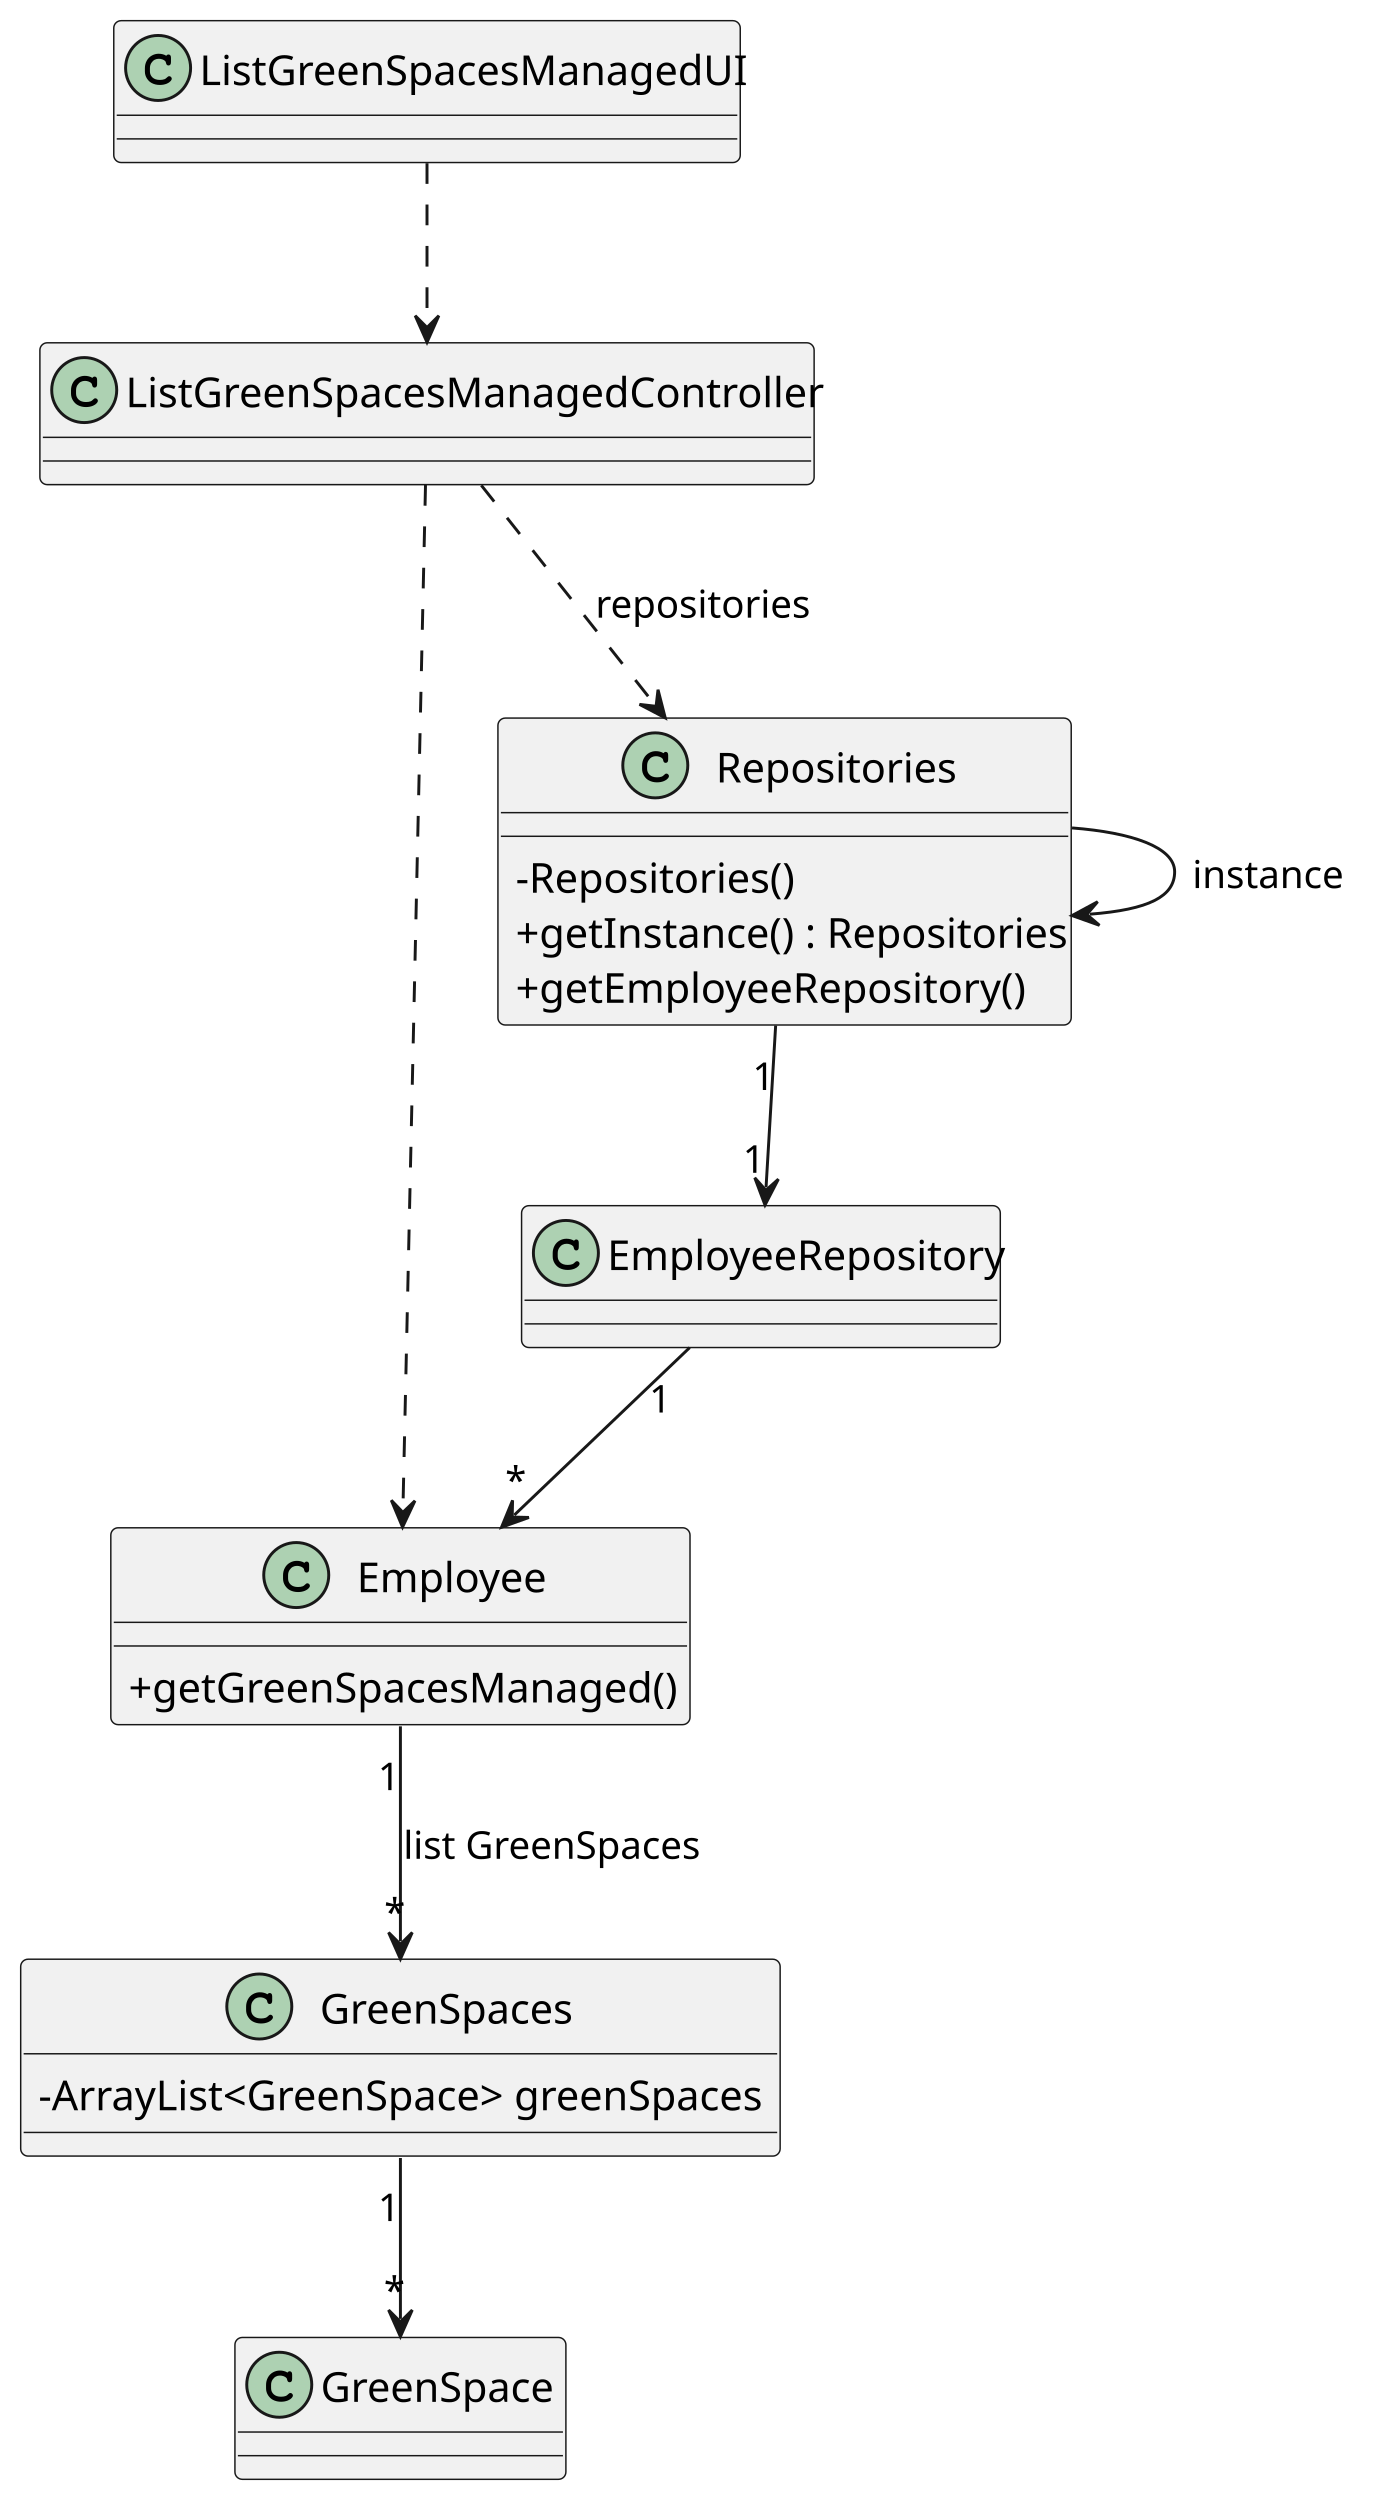
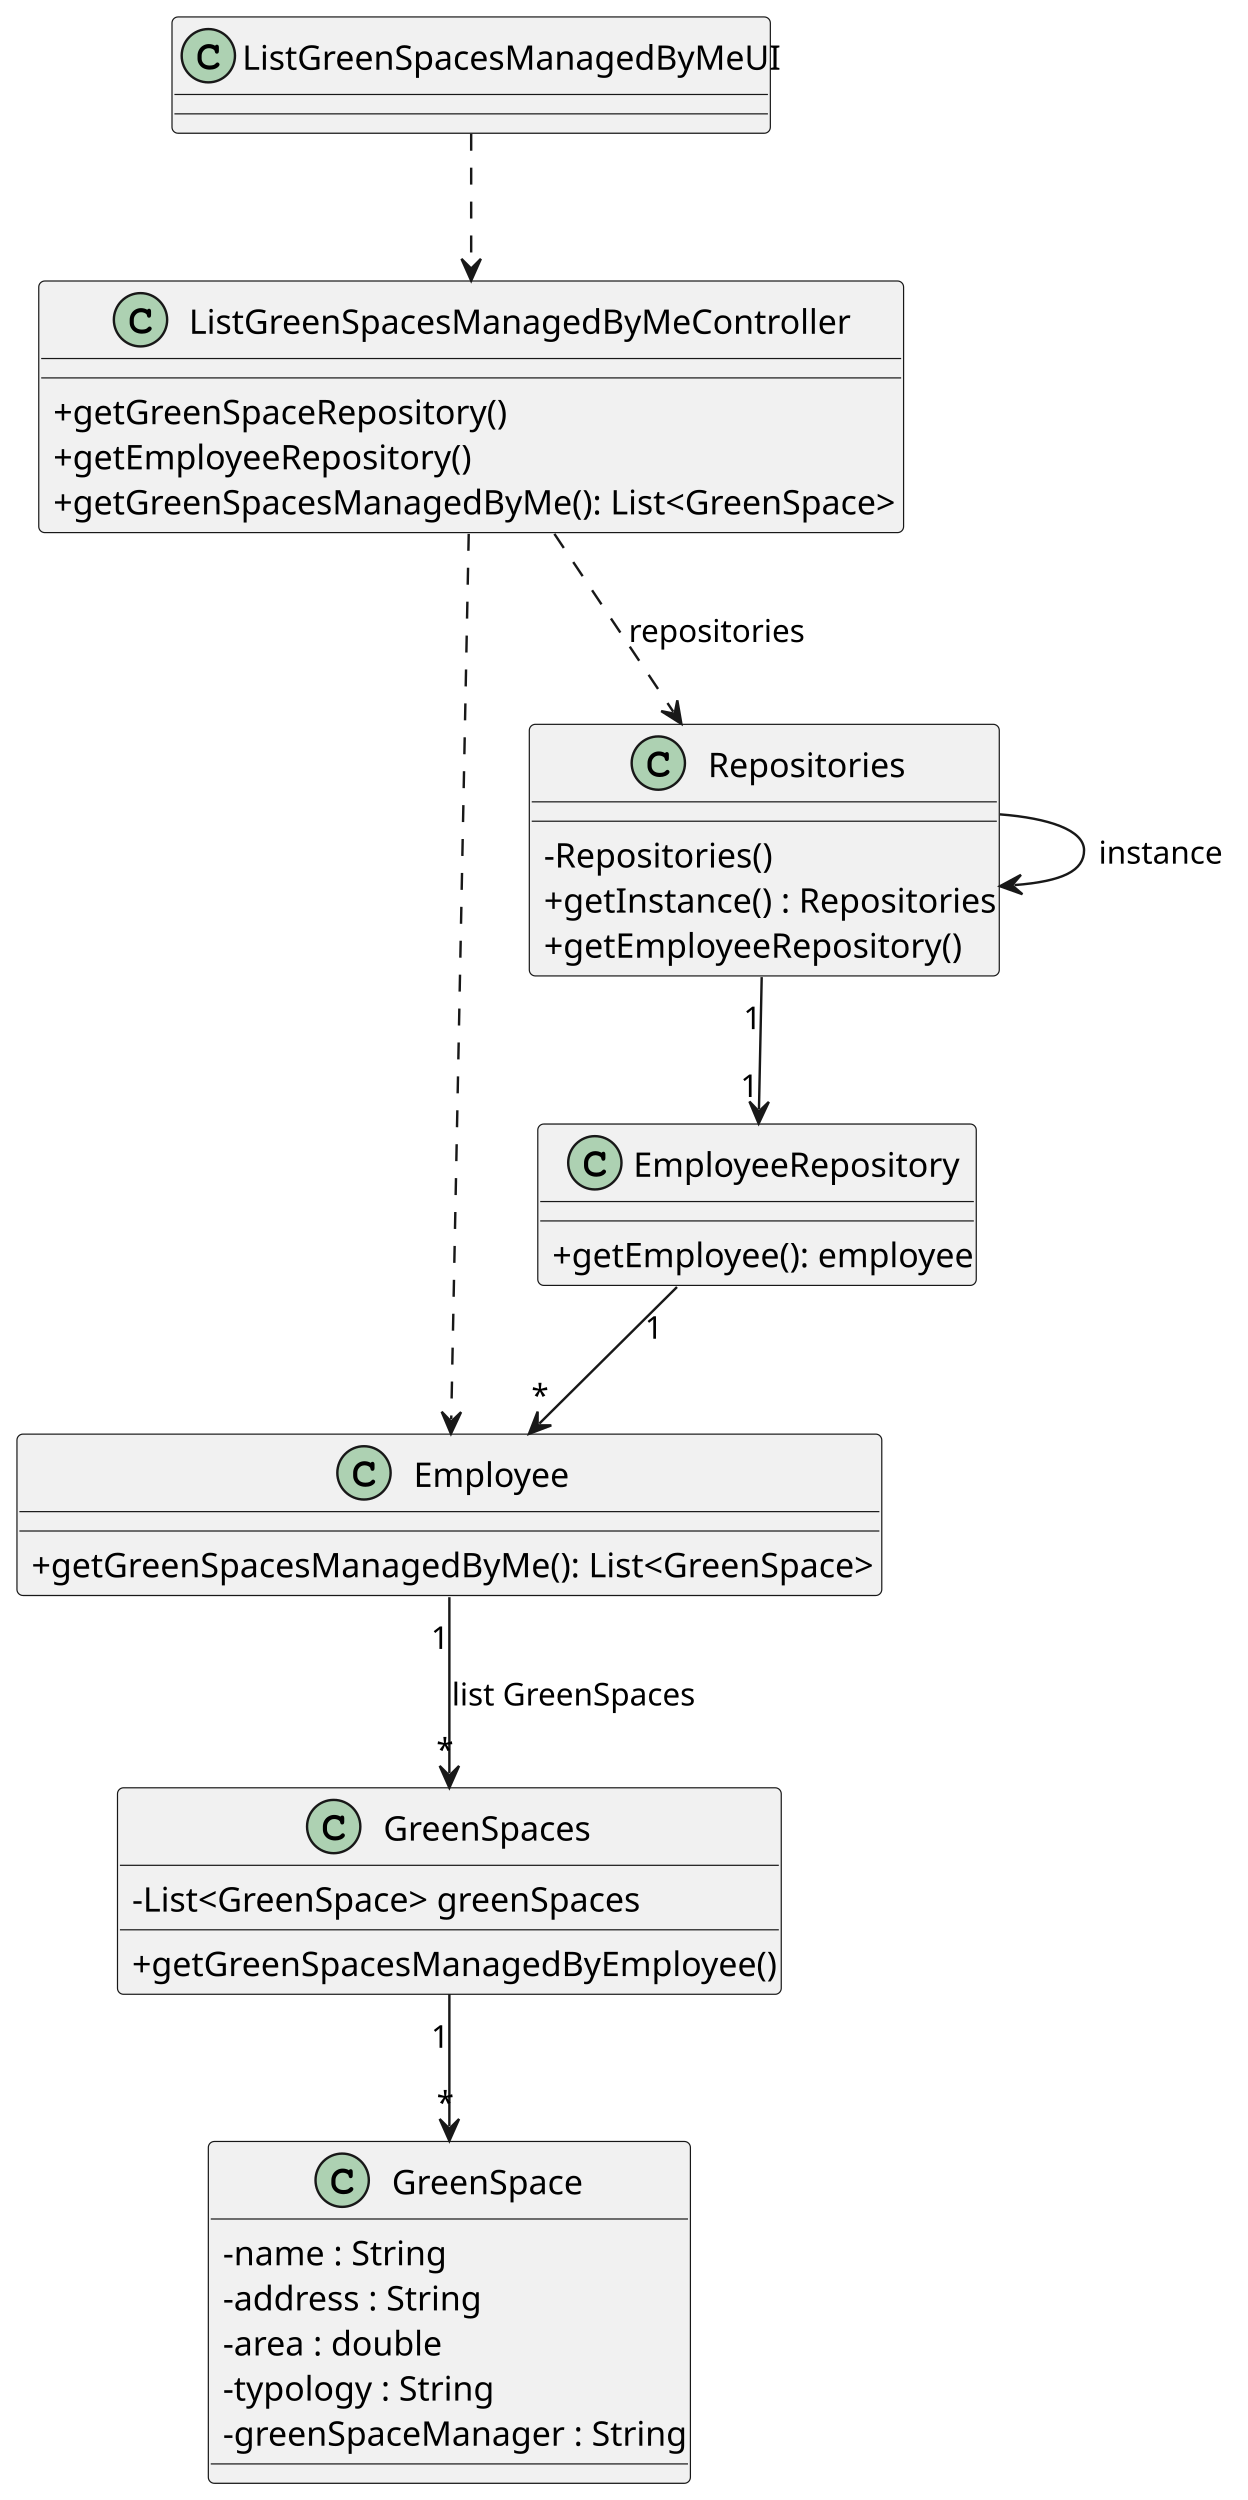
- <svg xmlns="http://www.w3.org/2000/svg" contentStyleType="text/css" height="846px" preserveAspectRatio="none" style="width:465px;height:846px;background:#FFFFFF;" version="1.1" viewBox="0 0 465 846" width="465px" zoomAndPan="magnify">
+ <svg xmlns="http://www.w3.org/2000/svg" contentStyleType="text/css" height="1032px" preserveAspectRatio="none" style="width:515px;height:1032px;background:#FFFFFF;" version="1.1" viewBox="0 0 515 1032" width="515px" zoomAndPan="magnify">
  <defs />
  <g>
-     <g id="elem_ListGreenSpacesManagedUI">
-       <rect codeLine="11" fill="#F1F1F1" height="48" id="ListGreenSpacesManagedUI" rx="2.5" ry="2.5" style="stroke:#181818;stroke-width:0.5;" width="212" x="38.5" y="7" />
-       <ellipse cx="53.5" cy="23" fill="#ADD1B2" rx="11" ry="11" style="stroke:#181818;stroke-width:1.0;" />
-       <path d="M56.266,18.875 Q56.422,18.656 56.609,18.547 Q56.797,18.438 57.016,18.438 Q57.391,18.438 57.625,18.703 Q57.859,18.953 57.859,19.562 L57.859,21.016 Q57.859,21.625 57.625,21.891 Q57.391,22.156 57.016,22.156 Q56.672,22.156 56.469,21.953 Q56.266,21.766 56.156,21.25 Q56.109,20.891 55.922,20.703 Q55.594,20.328 54.984,20.109 Q54.375,19.891 53.75,19.891 Q52.984,19.891 52.344,20.219 Q51.719,20.547 51.219,21.297 Q50.734,22.047 50.734,23.078 L50.734,24.172 Q50.734,25.406 51.625,26.234 Q52.516,27.047 54.109,27.047 Q55.047,27.047 55.703,26.797 Q56.094,26.641 56.516,26.203 Q56.781,25.938 56.922,25.859 Q57.078,25.781 57.281,25.781 Q57.609,25.781 57.859,26.047 Q58.125,26.297 58.125,26.641 Q58.125,26.984 57.781,27.391 Q57.281,27.969 56.484,28.297 Q55.406,28.75 54.109,28.75 Q52.594,28.75 51.391,28.125 Q50.406,27.625 49.719,26.562 Q49.031,25.484 49.031,24.203 L49.031,23.047 Q49.031,21.719 49.641,20.578 Q50.266,19.422 51.359,18.812 Q52.453,18.188 53.688,18.188 Q54.422,18.188 55.062,18.359 Q55.719,18.516 56.266,18.875 Z " fill="#000000" />
-       <text fill="#000000" font-family="sans-serif" font-size="14" lengthAdjust="spacing" textLength="180" x="67.5" y="28.797">ListGreenSpacesManagedUI</text>
-       <line style="stroke:#181818;stroke-width:0.5;" x1="39.5" x2="249.5" y1="39" y2="39" />
-       <line style="stroke:#181818;stroke-width:0.5;" x1="39.5" x2="249.5" y1="47" y2="47" />
+     <g id="elem_ListGreenSpacesManagedByMeUI">
+       <rect codeLine="11" fill="#F1F1F1" height="48" id="ListGreenSpacesManagedByMeUI" rx="2.5" ry="2.5" style="stroke:#181818;stroke-width:0.5;" width="247" x="71" y="7" />
+       <ellipse cx="86" cy="23" fill="#ADD1B2" rx="11" ry="11" style="stroke:#181818;stroke-width:1.0;" />
+       <path d="M88.766,18.875 Q88.922,18.656 89.109,18.547 Q89.297,18.438 89.516,18.438 Q89.891,18.438 90.125,18.703 Q90.359,18.953 90.359,19.562 L90.359,21.016 Q90.359,21.625 90.125,21.891 Q89.891,22.156 89.516,22.156 Q89.172,22.156 88.969,21.953 Q88.766,21.766 88.656,21.25 Q88.609,20.891 88.422,20.703 Q88.094,20.328 87.484,20.109 Q86.875,19.891 86.25,19.891 Q85.484,19.891 84.844,20.219 Q84.219,20.547 83.719,21.297 Q83.234,22.047 83.234,23.078 L83.234,24.172 Q83.234,25.406 84.125,26.234 Q85.016,27.047 86.609,27.047 Q87.547,27.047 88.203,26.797 Q88.594,26.641 89.016,26.203 Q89.281,25.938 89.422,25.859 Q89.578,25.781 89.781,25.781 Q90.109,25.781 90.359,26.047 Q90.625,26.297 90.625,26.641 Q90.625,26.984 90.281,27.391 Q89.781,27.969 88.984,28.297 Q87.906,28.75 86.609,28.75 Q85.094,28.75 83.891,28.125 Q82.906,27.625 82.219,26.562 Q81.531,25.484 81.531,24.203 L81.531,23.047 Q81.531,21.719 82.141,20.578 Q82.766,19.422 83.859,18.812 Q84.953,18.188 86.188,18.188 Q86.922,18.188 87.562,18.359 Q88.219,18.516 88.766,18.875 Z " fill="#000000" />
+       <text fill="#000000" font-family="sans-serif" font-size="14" lengthAdjust="spacing" textLength="215" x="100" y="28.797">ListGreenSpacesManagedByMeUI</text>
+       <line style="stroke:#181818;stroke-width:0.5;" x1="72" x2="317" y1="39" y2="39" />
+       <line style="stroke:#181818;stroke-width:0.5;" x1="72" x2="317" y1="47" y2="47" />
    </g>
-     <g id="elem_ListGreenSpacesManagedController">
-       <rect codeLine="14" fill="#F1F1F1" height="48" id="ListGreenSpacesManagedController" rx="2.5" ry="2.5" style="stroke:#181818;stroke-width:0.5;" width="262" x="13.5" y="116" />
-       <ellipse cx="28.5" cy="132" fill="#ADD1B2" rx="11" ry="11" style="stroke:#181818;stroke-width:1.0;" />
-       <path d="M31.266,127.875 Q31.422,127.656 31.609,127.547 Q31.797,127.438 32.016,127.438 Q32.391,127.438 32.625,127.703 Q32.859,127.953 32.859,128.562 L32.859,130.016 Q32.859,130.625 32.625,130.891 Q32.391,131.156 32.016,131.156 Q31.672,131.156 31.469,130.953 Q31.266,130.766 31.156,130.25 Q31.109,129.891 30.922,129.703 Q30.594,129.328 29.984,129.109 Q29.375,128.891 28.75,128.891 Q27.984,128.891 27.344,129.219 Q26.719,129.547 26.219,130.297 Q25.734,131.047 25.734,132.078 L25.734,133.172 Q25.734,134.406 26.625,135.234 Q27.516,136.047 29.109,136.047 Q30.047,136.047 30.703,135.797 Q31.094,135.641 31.516,135.203 Q31.781,134.938 31.922,134.859 Q32.078,134.781 32.281,134.781 Q32.609,134.781 32.859,135.047 Q33.125,135.297 33.125,135.641 Q33.125,135.984 32.781,136.391 Q32.281,136.969 31.484,137.297 Q30.406,137.75 29.109,137.75 Q27.594,137.75 26.391,137.125 Q25.406,136.625 24.719,135.562 Q24.031,134.484 24.031,133.203 L24.031,132.047 Q24.031,130.719 24.641,129.578 Q25.266,128.422 26.359,127.812 Q27.453,127.188 28.688,127.188 Q29.422,127.188 30.062,127.359 Q30.719,127.516 31.266,127.875 Z " fill="#000000" />
-       <text fill="#000000" font-family="sans-serif" font-size="14" lengthAdjust="spacing" textLength="230" x="42.5" y="137.797">ListGreenSpacesManagedController</text>
-       <line style="stroke:#181818;stroke-width:0.5;" x1="14.5" x2="274.5" y1="148" y2="148" />
-       <line style="stroke:#181818;stroke-width:0.5;" x1="14.5" x2="274.5" y1="156" y2="156" />
+     <g id="elem_ListGreenSpacesManagedByMeController">
+       <rect codeLine="14" fill="#F1F1F1" height="103.863" id="ListGreenSpacesManagedByMeController" rx="2.5" ry="2.5" style="stroke:#181818;stroke-width:0.5;" width="357" x="16" y="116" />
+       <ellipse cx="58" cy="132" fill="#ADD1B2" rx="11" ry="11" style="stroke:#181818;stroke-width:1.0;" />
+       <path d="M60.766,127.875 Q60.922,127.656 61.109,127.547 Q61.297,127.438 61.516,127.438 Q61.891,127.438 62.125,127.703 Q62.359,127.953 62.359,128.562 L62.359,130.016 Q62.359,130.625 62.125,130.891 Q61.891,131.156 61.516,131.156 Q61.172,131.156 60.969,130.953 Q60.766,130.766 60.656,130.25 Q60.609,129.891 60.422,129.703 Q60.094,129.328 59.484,129.109 Q58.875,128.891 58.25,128.891 Q57.484,128.891 56.844,129.219 Q56.219,129.547 55.719,130.297 Q55.234,131.047 55.234,132.078 L55.234,133.172 Q55.234,134.406 56.125,135.234 Q57.016,136.047 58.609,136.047 Q59.547,136.047 60.203,135.797 Q60.594,135.641 61.016,135.203 Q61.281,134.938 61.422,134.859 Q61.578,134.781 61.781,134.781 Q62.109,134.781 62.359,135.047 Q62.625,135.297 62.625,135.641 Q62.625,135.984 62.281,136.391 Q61.781,136.969 60.984,137.297 Q59.906,137.75 58.609,137.75 Q57.094,137.75 55.891,137.125 Q54.906,136.625 54.219,135.562 Q53.531,134.484 53.531,133.203 L53.531,132.047 Q53.531,130.719 54.141,129.578 Q54.766,128.422 55.859,127.812 Q56.953,127.188 58.188,127.188 Q58.922,127.188 59.562,127.359 Q60.219,127.516 60.766,127.875 Z " fill="#000000" />
+       <text fill="#000000" font-family="sans-serif" font-size="14" lengthAdjust="spacing" textLength="265" x="78" y="137.797">ListGreenSpacesManagedByMeController</text>
+       <line style="stroke:#181818;stroke-width:0.5;" x1="17" x2="372" y1="148" y2="148" />
+       <line style="stroke:#181818;stroke-width:0.5;" x1="17" x2="372" y1="156" y2="156" />
+       <text fill="#000000" font-family="sans-serif" font-size="14" lengthAdjust="spacing" textLength="186" x="22" y="175.107">+getGreenSpaceRepository()</text>
+       <text fill="#000000" font-family="sans-serif" font-size="14" lengthAdjust="spacing" textLength="168" x="22" y="193.728">+getEmployeeRepository()</text>
+       <text fill="#000000" font-family="sans-serif" font-size="14" lengthAdjust="spacing" textLength="345" x="22" y="212.35">+getGreenSpacesManagedByMe(): List&lt;GreenSpace&gt;</text>
    </g>
    <g id="elem_Employee">
-       <rect codeLine="17" fill="#F1F1F1" height="66.621" id="Employee" rx="2.5" ry="2.5" style="stroke:#181818;stroke-width:0.5;" width="196" x="37.5" y="517" />
-       <ellipse cx="100.25" cy="533" fill="#ADD1B2" rx="11" ry="11" style="stroke:#181818;stroke-width:1.0;" />
-       <path d="M103.016,528.875 Q103.172,528.656 103.359,528.547 Q103.547,528.438 103.766,528.438 Q104.141,528.438 104.375,528.703 Q104.609,528.953 104.609,529.562 L104.609,531.016 Q104.609,531.625 104.375,531.891 Q104.141,532.156 103.766,532.156 Q103.422,532.156 103.219,531.953 Q103.016,531.766 102.906,531.25 Q102.859,530.891 102.672,530.703 Q102.344,530.328 101.734,530.109 Q101.125,529.891 100.5,529.891 Q99.734,529.891 99.094,530.219 Q98.469,530.547 97.969,531.297 Q97.484,532.047 97.484,533.078 L97.484,534.172 Q97.484,535.406 98.375,536.234 Q99.266,537.047 100.859,537.047 Q101.797,537.047 102.453,536.797 Q102.844,536.641 103.266,536.203 Q103.531,535.938 103.672,535.859 Q103.828,535.781 104.031,535.781 Q104.359,535.781 104.609,536.047 Q104.875,536.297 104.875,536.641 Q104.875,536.984 104.531,537.391 Q104.031,537.969 103.234,538.297 Q102.156,538.75 100.859,538.75 Q99.344,538.75 98.141,538.125 Q97.156,537.625 96.469,536.562 Q95.781,535.484 95.781,534.203 L95.781,533.047 Q95.781,531.719 96.391,530.578 Q97.016,529.422 98.109,528.812 Q99.203,528.188 100.438,528.188 Q101.172,528.188 101.812,528.359 Q102.469,528.516 103.016,528.875 Z " fill="#000000" />
-       <text fill="#000000" font-family="sans-serif" font-size="14" lengthAdjust="spacing" textLength="62" x="120.75" y="538.797">Employee</text>
-       <line style="stroke:#181818;stroke-width:0.5;" x1="38.5" x2="232.5" y1="549" y2="549" />
-       <line style="stroke:#181818;stroke-width:0.5;" x1="38.5" x2="232.5" y1="557" y2="557" />
-       <text fill="#000000" font-family="sans-serif" font-size="14" lengthAdjust="spacing" textLength="184" x="43.5" y="576.107">+getGreenSpacesManaged()</text>
+       <rect codeLine="21" fill="#F1F1F1" height="66.621" id="Employee" rx="2.5" ry="2.5" style="stroke:#181818;stroke-width:0.5;" width="357" x="7" y="592" />
+       <ellipse cx="150.25" cy="608" fill="#ADD1B2" rx="11" ry="11" style="stroke:#181818;stroke-width:1.0;" />
+       <path d="M153.016,603.875 Q153.172,603.656 153.359,603.547 Q153.547,603.438 153.766,603.438 Q154.141,603.438 154.375,603.703 Q154.609,603.953 154.609,604.562 L154.609,606.016 Q154.609,606.625 154.375,606.891 Q154.141,607.156 153.766,607.156 Q153.422,607.156 153.219,606.953 Q153.016,606.766 152.906,606.25 Q152.859,605.891 152.672,605.703 Q152.344,605.328 151.734,605.109 Q151.125,604.891 150.5,604.891 Q149.734,604.891 149.094,605.219 Q148.469,605.547 147.969,606.297 Q147.484,607.047 147.484,608.078 L147.484,609.172 Q147.484,610.406 148.375,611.234 Q149.266,612.047 150.859,612.047 Q151.797,612.047 152.453,611.797 Q152.844,611.641 153.266,611.203 Q153.531,610.938 153.672,610.859 Q153.828,610.781 154.031,610.781 Q154.359,610.781 154.609,611.047 Q154.875,611.297 154.875,611.641 Q154.875,611.984 154.531,612.391 Q154.031,612.969 153.234,613.297 Q152.156,613.75 150.859,613.75 Q149.344,613.75 148.141,613.125 Q147.156,612.625 146.469,611.562 Q145.781,610.484 145.781,609.203 L145.781,608.047 Q145.781,606.719 146.391,605.578 Q147.016,604.422 148.109,603.812 Q149.203,603.188 150.438,603.188 Q151.172,603.188 151.812,603.359 Q152.469,603.516 153.016,603.875 Z " fill="#000000" />
+       <text fill="#000000" font-family="sans-serif" font-size="14" lengthAdjust="spacing" textLength="62" x="170.75" y="613.797">Employee</text>
+       <line style="stroke:#181818;stroke-width:0.5;" x1="8" x2="363" y1="624" y2="624" />
+       <line style="stroke:#181818;stroke-width:0.5;" x1="8" x2="363" y1="632" y2="632" />
+       <text fill="#000000" font-family="sans-serif" font-size="14" lengthAdjust="spacing" textLength="345" x="13" y="651.107">+getGreenSpacesManagedByMe(): List&lt;GreenSpace&gt;</text>
    </g>
    <g id="elem_GreenSpaces">
-       <rect codeLine="21" fill="#F1F1F1" height="66.621" id="GreenSpaces" rx="2.5" ry="2.5" style="stroke:#181818;stroke-width:0.5;" width="257" x="7" y="663" />
-       <ellipse cx="87.75" cy="679" fill="#ADD1B2" rx="11" ry="11" style="stroke:#181818;stroke-width:1.0;" />
-       <path d="M90.516,674.875 Q90.672,674.656 90.859,674.547 Q91.047,674.438 91.266,674.438 Q91.641,674.438 91.875,674.703 Q92.109,674.953 92.109,675.562 L92.109,677.016 Q92.109,677.625 91.875,677.891 Q91.641,678.156 91.266,678.156 Q90.922,678.156 90.719,677.953 Q90.516,677.766 90.406,677.25 Q90.359,676.891 90.172,676.703 Q89.844,676.328 89.234,676.109 Q88.625,675.891 88,675.891 Q87.234,675.891 86.594,676.219 Q85.969,676.547 85.469,677.297 Q84.984,678.047 84.984,679.078 L84.984,680.172 Q84.984,681.406 85.875,682.234 Q86.766,683.047 88.359,683.047 Q89.297,683.047 89.953,682.797 Q90.344,682.641 90.766,682.203 Q91.031,681.938 91.172,681.859 Q91.328,681.781 91.531,681.781 Q91.859,681.781 92.109,682.047 Q92.375,682.297 92.375,682.641 Q92.375,682.984 92.031,683.391 Q91.531,683.969 90.734,684.297 Q89.656,684.75 88.359,684.75 Q86.844,684.75 85.641,684.125 Q84.656,683.625 83.969,682.562 Q83.281,681.484 83.281,680.203 L83.281,679.047 Q83.281,677.719 83.891,676.578 Q84.516,675.422 85.609,674.812 Q86.703,674.188 87.938,674.188 Q88.672,674.188 89.312,674.359 Q89.969,674.516 90.516,674.875 Z " fill="#000000" />
-       <text fill="#000000" font-family="sans-serif" font-size="14" lengthAdjust="spacing" textLength="87" x="108.25" y="684.797">GreenSpaces</text>
-       <line style="stroke:#181818;stroke-width:0.5;" x1="8" x2="263" y1="695" y2="695" />
-       <text fill="#000000" font-family="sans-serif" font-size="14" lengthAdjust="spacing" textLength="245" x="13" y="714.107">-ArrayList&lt;GreenSpace&gt; greenSpaces</text>
-       <line style="stroke:#181818;stroke-width:0.5;" x1="8" x2="263" y1="721.621" y2="721.621" />
+       <rect codeLine="25" fill="#F1F1F1" height="85.242" id="GreenSpaces" rx="2.5" ry="2.5" style="stroke:#181818;stroke-width:0.5;" width="274" x="48.5" y="738" />
+       <ellipse cx="137.75" cy="754" fill="#ADD1B2" rx="11" ry="11" style="stroke:#181818;stroke-width:1.0;" />
+       <path d="M140.516,749.875 Q140.672,749.656 140.859,749.547 Q141.047,749.438 141.266,749.438 Q141.641,749.438 141.875,749.703 Q142.109,749.953 142.109,750.562 L142.109,752.016 Q142.109,752.625 141.875,752.891 Q141.641,753.156 141.266,753.156 Q140.922,753.156 140.719,752.953 Q140.516,752.766 140.406,752.25 Q140.359,751.891 140.172,751.703 Q139.844,751.328 139.234,751.109 Q138.625,750.891 138,750.891 Q137.234,750.891 136.594,751.219 Q135.969,751.547 135.469,752.297 Q134.984,753.047 134.984,754.078 L134.984,755.172 Q134.984,756.406 135.875,757.234 Q136.766,758.047 138.359,758.047 Q139.297,758.047 139.953,757.797 Q140.344,757.641 140.766,757.203 Q141.031,756.938 141.172,756.859 Q141.328,756.781 141.531,756.781 Q141.859,756.781 142.109,757.047 Q142.375,757.297 142.375,757.641 Q142.375,757.984 142.031,758.391 Q141.531,758.969 140.734,759.297 Q139.656,759.75 138.359,759.75 Q136.844,759.75 135.641,759.125 Q134.656,758.625 133.969,757.562 Q133.281,756.484 133.281,755.203 L133.281,754.047 Q133.281,752.719 133.891,751.578 Q134.516,750.422 135.609,749.812 Q136.703,749.188 137.938,749.188 Q138.672,749.188 139.312,749.359 Q139.969,749.516 140.516,749.875 Z " fill="#000000" />
+       <text fill="#000000" font-family="sans-serif" font-size="14" lengthAdjust="spacing" textLength="87" x="158.25" y="759.797">GreenSpaces</text>
+       <line style="stroke:#181818;stroke-width:0.5;" x1="49.5" x2="321.5" y1="770" y2="770" />
+       <text fill="#000000" font-family="sans-serif" font-size="14" lengthAdjust="spacing" textLength="211" x="54.5" y="789.107">-List&lt;GreenSpace&gt; greenSpaces</text>
+       <line style="stroke:#181818;stroke-width:0.5;" x1="49.5" x2="321.5" y1="796.621" y2="796.621" />
+       <text fill="#000000" font-family="sans-serif" font-size="14" lengthAdjust="spacing" textLength="262" x="54.5" y="815.729">+getGreenSpacesManagedByEmployee()</text>
    </g>
    <g id="elem_GreenSpace">
-       <rect codeLine="25" fill="#F1F1F1" height="48" id="GreenSpace" rx="2.5" ry="2.5" style="stroke:#181818;stroke-width:0.5;" width="112" x="79.5" y="791" />
-       <ellipse cx="94.5" cy="807" fill="#ADD1B2" rx="11" ry="11" style="stroke:#181818;stroke-width:1.0;" />
-       <path d="M97.266,802.875 Q97.422,802.656 97.609,802.547 Q97.797,802.438 98.016,802.438 Q98.391,802.438 98.625,802.703 Q98.859,802.953 98.859,803.562 L98.859,805.016 Q98.859,805.625 98.625,805.891 Q98.391,806.156 98.016,806.156 Q97.672,806.156 97.469,805.953 Q97.266,805.766 97.156,805.25 Q97.109,804.891 96.922,804.703 Q96.594,804.328 95.984,804.109 Q95.375,803.891 94.75,803.891 Q93.984,803.891 93.344,804.219 Q92.719,804.547 92.219,805.297 Q91.734,806.047 91.734,807.078 L91.734,808.172 Q91.734,809.406 92.625,810.234 Q93.516,811.047 95.109,811.047 Q96.047,811.047 96.703,810.797 Q97.094,810.641 97.516,810.203 Q97.781,809.938 97.922,809.859 Q98.078,809.781 98.281,809.781 Q98.609,809.781 98.859,810.047 Q99.125,810.297 99.125,810.641 Q99.125,810.984 98.781,811.391 Q98.281,811.969 97.484,812.297 Q96.406,812.75 95.109,812.75 Q93.594,812.75 92.391,812.125 Q91.406,811.625 90.719,810.562 Q90.031,809.484 90.031,808.203 L90.031,807.047 Q90.031,805.719 90.641,804.578 Q91.266,803.422 92.359,802.812 Q93.453,802.188 94.688,802.188 Q95.422,802.188 96.062,802.359 Q96.719,802.516 97.266,802.875 Z " fill="#000000" />
-       <text fill="#000000" font-family="sans-serif" font-size="14" lengthAdjust="spacing" textLength="80" x="108.5" y="812.797">GreenSpace</text>
-       <line style="stroke:#181818;stroke-width:0.5;" x1="80.5" x2="190.5" y1="823" y2="823" />
-       <line style="stroke:#181818;stroke-width:0.5;" x1="80.5" x2="190.5" y1="831" y2="831" />
+       <rect codeLine="30" fill="#F1F1F1" height="141.106" id="GreenSpace" rx="2.5" ry="2.5" style="stroke:#181818;stroke-width:0.5;" width="199" x="86" y="884" />
+       <ellipse cx="141.25" cy="900" fill="#ADD1B2" rx="11" ry="11" style="stroke:#181818;stroke-width:1.0;" />
+       <path d="M144.016,895.875 Q144.172,895.656 144.359,895.547 Q144.547,895.438 144.766,895.438 Q145.141,895.438 145.375,895.703 Q145.609,895.953 145.609,896.562 L145.609,898.016 Q145.609,898.625 145.375,898.891 Q145.141,899.156 144.766,899.156 Q144.422,899.156 144.219,898.953 Q144.016,898.766 143.906,898.25 Q143.859,897.891 143.672,897.703 Q143.344,897.328 142.734,897.109 Q142.125,896.891 141.5,896.891 Q140.734,896.891 140.094,897.219 Q139.469,897.547 138.969,898.297 Q138.484,899.047 138.484,900.078 L138.484,901.172 Q138.484,902.406 139.375,903.234 Q140.266,904.047 141.859,904.047 Q142.797,904.047 143.453,903.797 Q143.844,903.641 144.266,903.203 Q144.531,902.938 144.672,902.859 Q144.828,902.781 145.031,902.781 Q145.359,902.781 145.609,903.047 Q145.875,903.297 145.875,903.641 Q145.875,903.984 145.531,904.391 Q145.031,904.969 144.234,905.297 Q143.156,905.75 141.859,905.75 Q140.344,905.75 139.141,905.125 Q138.156,904.625 137.469,903.562 Q136.781,902.484 136.781,901.203 L136.781,900.047 Q136.781,898.719 137.391,897.578 Q138.016,896.422 139.109,895.812 Q140.203,895.188 141.438,895.188 Q142.172,895.188 142.812,895.359 Q143.469,895.516 144.016,895.875 Z " fill="#000000" />
+       <text fill="#000000" font-family="sans-serif" font-size="14" lengthAdjust="spacing" textLength="80" x="161.75" y="905.797">GreenSpace</text>
+       <line style="stroke:#181818;stroke-width:0.5;" x1="87" x2="284" y1="916" y2="916" />
+       <text fill="#000000" font-family="sans-serif" font-size="14" lengthAdjust="spacing" textLength="89" x="92" y="935.107">-name : String</text>
+       <text fill="#000000" font-family="sans-serif" font-size="14" lengthAdjust="spacing" textLength="105" x="92" y="953.729">-address : String</text>
+       <text fill="#000000" font-family="sans-serif" font-size="14" lengthAdjust="spacing" textLength="89" x="92" y="972.35">-area : double</text>
+       <text fill="#000000" font-family="sans-serif" font-size="14" lengthAdjust="spacing" textLength="107" x="92" y="990.971">-typology : String</text>
+       <text fill="#000000" font-family="sans-serif" font-size="14" lengthAdjust="spacing" textLength="187" x="92" y="1009.592">-greenSpaceManager : String</text>
+       <line style="stroke:#181818;stroke-width:0.5;" x1="87" x2="284" y1="1017.106" y2="1017.106" />
    </g>
    <g id="elem_EmployeeRepository">
-       <rect codeLine="29" fill="#F1F1F1" height="48" id="EmployeeRepository" rx="2.5" ry="2.5" style="stroke:#181818;stroke-width:0.5;" width="162" x="176.5" y="408" />
-       <ellipse cx="191.5" cy="424" fill="#ADD1B2" rx="11" ry="11" style="stroke:#181818;stroke-width:1.0;" />
-       <path d="M194.266,419.875 Q194.422,419.656 194.609,419.547 Q194.797,419.438 195.016,419.438 Q195.391,419.438 195.625,419.703 Q195.859,419.953 195.859,420.562 L195.859,422.016 Q195.859,422.625 195.625,422.891 Q195.391,423.156 195.016,423.156 Q194.672,423.156 194.469,422.953 Q194.266,422.766 194.156,422.25 Q194.109,421.891 193.922,421.703 Q193.594,421.328 192.984,421.109 Q192.375,420.891 191.75,420.891 Q190.984,420.891 190.344,421.219 Q189.719,421.547 189.219,422.297 Q188.734,423.047 188.734,424.078 L188.734,425.172 Q188.734,426.406 189.625,427.234 Q190.516,428.047 192.109,428.047 Q193.047,428.047 193.703,427.797 Q194.094,427.641 194.516,427.203 Q194.781,426.938 194.922,426.859 Q195.078,426.781 195.281,426.781 Q195.609,426.781 195.859,427.047 Q196.125,427.297 196.125,427.641 Q196.125,427.984 195.781,428.391 Q195.281,428.969 194.484,429.297 Q193.406,429.75 192.109,429.75 Q190.594,429.75 189.391,429.125 Q188.406,428.625 187.719,427.562 Q187.031,426.484 187.031,425.203 L187.031,424.047 Q187.031,422.719 187.641,421.578 Q188.266,420.422 189.359,419.812 Q190.453,419.188 191.688,419.188 Q192.422,419.188 193.062,419.359 Q193.719,419.516 194.266,419.875 Z " fill="#000000" />
-       <text fill="#000000" font-family="sans-serif" font-size="14" lengthAdjust="spacing" textLength="130" x="205.5" y="429.797">EmployeeRepository</text>
-       <line style="stroke:#181818;stroke-width:0.5;" x1="177.5" x2="337.5" y1="440" y2="440" />
-       <line style="stroke:#181818;stroke-width:0.5;" x1="177.5" x2="337.5" y1="448" y2="448" />
+       <rect codeLine="39" fill="#F1F1F1" height="66.621" id="EmployeeRepository" rx="2.5" ry="2.5" style="stroke:#181818;stroke-width:0.5;" width="181" x="222" y="464" />
+       <ellipse cx="245.55" cy="480" fill="#ADD1B2" rx="11" ry="11" style="stroke:#181818;stroke-width:1.0;" />
+       <path d="M248.316,475.875 Q248.472,475.656 248.659,475.547 Q248.847,475.438 249.066,475.438 Q249.441,475.438 249.675,475.703 Q249.909,475.953 249.909,476.562 L249.909,478.016 Q249.909,478.625 249.675,478.891 Q249.441,479.156 249.066,479.156 Q248.722,479.156 248.519,478.953 Q248.316,478.766 248.206,478.25 Q248.159,477.891 247.972,477.703 Q247.644,477.328 247.034,477.109 Q246.425,476.891 245.8,476.891 Q245.034,476.891 244.394,477.219 Q243.769,477.547 243.269,478.297 Q242.784,479.047 242.784,480.078 L242.784,481.172 Q242.784,482.406 243.675,483.234 Q244.566,484.047 246.159,484.047 Q247.097,484.047 247.753,483.797 Q248.144,483.641 248.566,483.203 Q248.831,482.938 248.972,482.859 Q249.128,482.781 249.331,482.781 Q249.659,482.781 249.909,483.047 Q250.175,483.297 250.175,483.641 Q250.175,483.984 249.831,484.391 Q249.331,484.969 248.534,485.297 Q247.456,485.75 246.159,485.75 Q244.644,485.75 243.441,485.125 Q242.456,484.625 241.769,483.562 Q241.081,482.484 241.081,481.203 L241.081,480.047 Q241.081,478.719 241.691,477.578 Q242.316,476.422 243.409,475.812 Q244.503,475.188 245.738,475.188 Q246.472,475.188 247.113,475.359 Q247.769,475.516 248.316,475.875 Z " fill="#000000" />
+       <text fill="#000000" font-family="sans-serif" font-size="14" lengthAdjust="spacing" textLength="130" x="261.45" y="485.797">EmployeeRepository</text>
+       <line style="stroke:#181818;stroke-width:0.5;" x1="223" x2="402" y1="496" y2="496" />
+       <line style="stroke:#181818;stroke-width:0.5;" x1="223" x2="402" y1="504" y2="504" />
+       <text fill="#000000" font-family="sans-serif" font-size="14" lengthAdjust="spacing" textLength="169" x="228" y="523.107">+getEmployee(): employee</text>
    </g>
    <g id="elem_Repositories">
-       <rect codeLine="35" fill="#F1F1F1" height="103.863" id="Repositories" rx="2.5" ry="2.5" style="stroke:#181818;stroke-width:0.5;" width="194" x="168.5" y="243" />
-       <ellipse cx="221.75" cy="259" fill="#ADD1B2" rx="11" ry="11" style="stroke:#181818;stroke-width:1.0;" />
-       <path d="M224.516,254.875 Q224.672,254.656 224.859,254.547 Q225.047,254.438 225.266,254.438 Q225.641,254.438 225.875,254.703 Q226.109,254.953 226.109,255.562 L226.109,257.016 Q226.109,257.625 225.875,257.891 Q225.641,258.156 225.266,258.156 Q224.922,258.156 224.719,257.953 Q224.516,257.766 224.406,257.25 Q224.359,256.891 224.172,256.703 Q223.844,256.328 223.234,256.109 Q222.625,255.891 222,255.891 Q221.234,255.891 220.594,256.219 Q219.969,256.547 219.469,257.297 Q218.984,258.047 218.984,259.078 L218.984,260.172 Q218.984,261.406 219.875,262.234 Q220.766,263.047 222.359,263.047 Q223.297,263.047 223.953,262.797 Q224.344,262.641 224.766,262.203 Q225.031,261.938 225.172,261.859 Q225.328,261.781 225.531,261.781 Q225.859,261.781 226.109,262.047 Q226.375,262.297 226.375,262.641 Q226.375,262.984 226.031,263.391 Q225.531,263.969 224.734,264.297 Q223.656,264.75 222.359,264.75 Q220.844,264.75 219.641,264.125 Q218.656,263.625 217.969,262.562 Q217.281,261.484 217.281,260.203 L217.281,259.047 Q217.281,257.719 217.891,256.578 Q218.516,255.422 219.609,254.812 Q220.703,254.188 221.938,254.188 Q222.672,254.188 223.312,254.359 Q223.969,254.516 224.516,254.875 Z " fill="#000000" />
-       <text fill="#000000" font-family="sans-serif" font-size="14" lengthAdjust="spacing" textLength="79" x="242.25" y="264.797">Repositories</text>
-       <line style="stroke:#181818;stroke-width:0.5;" x1="169.5" x2="361.5" y1="275" y2="275" />
-       <line style="stroke:#181818;stroke-width:0.5;" x1="169.5" x2="361.5" y1="283" y2="283" />
-       <text fill="#000000" font-family="sans-serif" font-size="14" lengthAdjust="spacing" textLength="94" x="174.5" y="302.107">-Repositories()</text>
-       <text fill="#000000" font-family="sans-serif" font-size="14" lengthAdjust="spacing" textLength="182" x="174.5" y="320.728">+getInstance() : Repositories</text>
-       <text fill="#000000" font-family="sans-serif" font-size="14" lengthAdjust="spacing" textLength="168" x="174.5" y="339.35">+getEmployeeRepository()</text>
+       <rect codeLine="46" fill="#F1F1F1" height="103.863" id="Repositories" rx="2.5" ry="2.5" style="stroke:#181818;stroke-width:0.5;" width="194" x="218.5" y="299" />
+       <ellipse cx="271.75" cy="315" fill="#ADD1B2" rx="11" ry="11" style="stroke:#181818;stroke-width:1.0;" />
+       <path d="M274.516,310.875 Q274.672,310.656 274.859,310.547 Q275.047,310.438 275.266,310.438 Q275.641,310.438 275.875,310.703 Q276.109,310.953 276.109,311.562 L276.109,313.016 Q276.109,313.625 275.875,313.891 Q275.641,314.156 275.266,314.156 Q274.922,314.156 274.719,313.953 Q274.516,313.766 274.406,313.25 Q274.359,312.891 274.172,312.703 Q273.844,312.328 273.234,312.109 Q272.625,311.891 272,311.891 Q271.234,311.891 270.594,312.219 Q269.969,312.547 269.469,313.297 Q268.984,314.047 268.984,315.078 L268.984,316.172 Q268.984,317.406 269.875,318.234 Q270.766,319.047 272.359,319.047 Q273.297,319.047 273.953,318.797 Q274.344,318.641 274.766,318.203 Q275.031,317.938 275.172,317.859 Q275.328,317.781 275.531,317.781 Q275.859,317.781 276.109,318.047 Q276.375,318.297 276.375,318.641 Q276.375,318.984 276.031,319.391 Q275.531,319.969 274.734,320.297 Q273.656,320.75 272.359,320.75 Q270.844,320.75 269.641,320.125 Q268.656,319.625 267.969,318.562 Q267.281,317.484 267.281,316.203 L267.281,315.047 Q267.281,313.719 267.891,312.578 Q268.516,311.422 269.609,310.812 Q270.703,310.188 271.938,310.188 Q272.672,310.188 273.312,310.359 Q273.969,310.516 274.516,310.875 Z " fill="#000000" />
+       <text fill="#000000" font-family="sans-serif" font-size="14" lengthAdjust="spacing" textLength="79" x="292.25" y="320.797">Repositories</text>
+       <line style="stroke:#181818;stroke-width:0.5;" x1="219.5" x2="411.5" y1="331" y2="331" />
+       <line style="stroke:#181818;stroke-width:0.5;" x1="219.5" x2="411.5" y1="339" y2="339" />
+       <text fill="#000000" font-family="sans-serif" font-size="14" lengthAdjust="spacing" textLength="94" x="224.5" y="358.107">-Repositories()</text>
+       <text fill="#000000" font-family="sans-serif" font-size="14" lengthAdjust="spacing" textLength="182" x="224.5" y="376.728">+getInstance() : Repositories</text>
+       <text fill="#000000" font-family="sans-serif" font-size="14" lengthAdjust="spacing" textLength="168" x="224.5" y="395.35">+getEmployeeRepository()</text>
    </g>
    <g id="link_Repositories_Repositories">
-       <path codeLine="46" d="M362.78,280.17 C382.98,281.73 397.5,286.67 397.5,295 C397.5,303.33 388.962,307.808 368.762,309.368 " fill="none" id="Repositories-to-Repositories" style="stroke:#181818;stroke-width:1.0;" />
-       <polygon fill="#181818" points="362.78,309.83,372.061,313.125,367.765,309.445,371.445,305.149,362.78,309.83" style="stroke:#181818;stroke-width:1.0;" />
-       <text fill="#000000" font-family="sans-serif" font-size="13" lengthAdjust="spacing" textLength="49" x="403.5" y="300.528">instance</text>
+       <path codeLine="57" d="M412.78,336.17 C432.98,337.73 447.5,342.67 447.5,351 C447.5,359.33 438.962,363.808 418.762,365.368 " fill="none" id="Repositories-to-Repositories" style="stroke:#181818;stroke-width:1.0;" />
+       <polygon fill="#181818" points="412.78,365.83,422.061,369.125,417.765,365.445,421.445,361.149,412.78,365.83" style="stroke:#181818;stroke-width:1.0;" />
+       <text fill="#000000" font-family="sans-serif" font-size="13" lengthAdjust="spacing" textLength="49" x="453.5" y="356.528">instance</text>
    </g>
-     <g id="link_ListGreenSpacesManagedUI_ListGreenSpacesManagedController">
-       <path codeLine="49" d="M144.5,55.22 C144.5,73.16 144.5,91.89 144.5,109.83 " fill="none" id="ListGreenSpacesManagedUI-to-ListGreenSpacesManagedController" style="stroke:#181818;stroke-width:1.0;stroke-dasharray:7.0,7.0;" />
-       <polygon fill="#181818" points="144.5,115.83,148.5,106.83,144.5,110.83,140.5,106.83,144.5,115.83" style="stroke:#181818;stroke-width:1.0;" />
+     <g id="link_ListGreenSpacesManagedByMeUI_ListGreenSpacesManagedByMeController">
+       <path codeLine="60" d="M194.5,55.21 C194.5,71.87 194.5,88.97 194.5,109.86 " fill="none" id="ListGreenSpacesManagedByMeUI-to-ListGreenSpacesManagedByMeController" style="stroke:#181818;stroke-width:1.0;stroke-dasharray:7.0,7.0;" />
+       <polygon fill="#181818" points="194.5,115.86,198.5,106.86,194.5,110.86,190.5,106.86,194.5,115.86" style="stroke:#181818;stroke-width:1.0;" />
    </g>
-     <g id="link_ListGreenSpacesManagedController_Repositories">
-       <path codeLine="51" d="M162.88,164.24 C179.34,185.05 200.338,211.604 221.398,238.234 " fill="none" id="ListGreenSpacesManagedController-to-Repositories" style="stroke:#181818;stroke-width:1.0;stroke-dasharray:7.0,7.0;" />
-       <polygon fill="#181818" points="225.12,242.94,222.675,233.399,222.018,239.018,216.4,238.362,225.12,242.94" style="stroke:#181818;stroke-width:1.0;" />
-       <text fill="#000000" font-family="sans-serif" font-size="13" lengthAdjust="spacing" textLength="67" x="201.5" y="209.028">repositories</text>
+     <g id="link_ListGreenSpacesManagedByMeController_Repositories">
+       <path codeLine="62" d="M228.85,220.38 C245.27,244.94 261.536,269.272 277.936,293.812 " fill="none" id="ListGreenSpacesManagedByMeController-to-Repositories" style="stroke:#181818;stroke-width:1.0;stroke-dasharray:7.0,7.0;" />
+       <polygon fill="#181818" points="281.27,298.8,279.595,289.095,278.492,294.643,272.944,293.54,281.27,298.8" style="stroke:#181818;stroke-width:1.0;" />
+       <text fill="#000000" font-family="sans-serif" font-size="13" lengthAdjust="spacing" textLength="67" x="259.5" y="265.028">repositories</text>
    </g>
    <g id="link_Repositories_EmployeeRepository">
-       <path codeLine="55" d="M262.48,347.04 C261.24,367.94 260.212,385.11 259.232,401.79 " fill="none" id="Repositories-to-EmployeeRepository" style="stroke:#181818;stroke-width:1.0;" />
-       <polygon fill="#181818" points="258.88,407.78,263.401,399.03,259.173,402.789,255.415,398.561,258.88,407.78" style="stroke:#181818;stroke-width:1.0;" />
-       <text fill="#000000" font-family="sans-serif" font-size="13" lengthAdjust="spacing" textLength="7" x="254.645" y="368.852">1</text>
-       <text fill="#000000" font-family="sans-serif" font-size="13" lengthAdjust="spacing" textLength="7" x="251.363" y="396.868">1</text>
+       <path codeLine="66" d="M314.43,403.35 C314.02,423.47 313.674,439.951 313.304,457.791 " fill="none" id="Repositories-to-EmployeeRepository" style="stroke:#181818;stroke-width:1.0;" />
+       <polygon fill="#181818" points="313.18,463.79,317.366,454.875,313.284,458.791,309.368,454.709,313.18,463.79" style="stroke:#181818;stroke-width:1.0;" />
+       <text fill="#000000" font-family="sans-serif" font-size="13" lengthAdjust="spacing" textLength="7" x="306.873" y="424.82">1</text>
+       <text fill="#000000" font-family="sans-serif" font-size="13" lengthAdjust="spacing" textLength="7" x="305.642" y="452.836">1</text>
    </g>
    <g id="link_EmployeeRepository_Employee">
-       <path codeLine="59" d="M233.4,456.02 C215.2,473.39 194.329,493.316 174.049,512.686 " fill="none" id="EmployeeRepository-to-Employee" style="stroke:#181818;stroke-width:1.0;" />
-       <polygon fill="#181818" points="169.71,516.83,178.981,513.506,173.326,513.376,173.456,507.721,169.71,516.83" style="stroke:#181818;stroke-width:1.0;" />
-       <text fill="#000000" font-family="sans-serif" font-size="13" lengthAdjust="spacing" textLength="7" x="219.673" y="478.01">1</text>
-       <text fill="#000000" font-family="sans-serif" font-size="13" lengthAdjust="spacing" textLength="5" x="170.953" y="505.622">*</text>
+       <path codeLine="70" d="M279.46,531.28 C260.65,549.94 241.42,569.024 222.63,587.664 " fill="none" id="EmployeeRepository-to-Employee" style="stroke:#181818;stroke-width:1.0;" />
+       <polygon fill="#181818" points="218.37,591.89,227.577,588.391,221.92,588.369,221.942,582.712,218.37,591.89" style="stroke:#181818;stroke-width:1.0;" />
+       <text fill="#000000" font-family="sans-serif" font-size="13" lengthAdjust="spacing" textLength="7" x="266.18" y="552.633">1</text>
+       <text fill="#000000" font-family="sans-serif" font-size="13" lengthAdjust="spacing" textLength="5" x="219.349" y="580.694">*</text>
    </g>
    <g id="link_Employee_GreenSpaces">
-       <path codeLine="62" d="M135.5,584.18 C135.5,607.74 135.5,633.42 135.5,656.95 " fill="none" id="Employee-to-GreenSpaces" style="stroke:#181818;stroke-width:1.0;" />
-       <polygon fill="#181818" points="135.5,662.95,139.5,653.95,135.5,657.95,131.5,653.95,135.5,662.95" style="stroke:#181818;stroke-width:1.0;" />
-       <text fill="#000000" font-family="sans-serif" font-size="13" lengthAdjust="spacing" textLength="100" x="136.5" y="629.028">list GreenSpaces</text>
-       <text fill="#000000" font-family="sans-serif" font-size="13" lengthAdjust="spacing" textLength="7" x="127.877" y="605.781">1</text>
-       <text fill="#000000" font-family="sans-serif" font-size="13" lengthAdjust="spacing" textLength="5" x="130.008" y="651.766">*</text>
+       <path codeLine="73" d="M185.5,659.32 C185.5,682.33 185.5,707.26 185.5,731.98 " fill="none" id="Employee-to-GreenSpaces" style="stroke:#181818;stroke-width:1.0;" />
+       <polygon fill="#181818" points="185.5,737.98,189.5,728.98,185.5,732.98,181.5,728.98,185.5,737.98" style="stroke:#181818;stroke-width:1.0;" />
+       <text fill="#000000" font-family="sans-serif" font-size="13" lengthAdjust="spacing" textLength="100" x="186.5" y="704.028">list GreenSpaces</text>
+       <text fill="#000000" font-family="sans-serif" font-size="13" lengthAdjust="spacing" textLength="7" x="177.898" y="680.68">1</text>
+       <text fill="#000000" font-family="sans-serif" font-size="13" lengthAdjust="spacing" textLength="5" x="180.102" y="726.881">*</text>
    </g>
    <g id="link_GreenSpaces_GreenSpace">
-       <path codeLine="63" d="M135.5,730.26 C135.5,749.51 135.5,767.38 135.5,784.71 " fill="none" id="GreenSpaces-to-GreenSpace" style="stroke:#181818;stroke-width:1.0;" />
-       <polygon fill="#181818" points="135.5,790.71,139.5,781.71,135.5,785.71,131.5,781.71,135.5,790.71" style="stroke:#181818;stroke-width:1.0;" />
-       <text fill="#000000" font-family="sans-serif" font-size="13" lengthAdjust="spacing" textLength="7" x="127.898" y="751.609">1</text>
-       <text fill="#000000" font-family="sans-serif" font-size="13" lengthAdjust="spacing" textLength="5" x="129.891" y="779.781">*</text>
+       <path codeLine="74" d="M185.5,823.14 C185.5,841.33 185.5,857.17 185.5,877.73 " fill="none" id="GreenSpaces-to-GreenSpace" style="stroke:#181818;stroke-width:1.0;" />
+       <polygon fill="#181818" points="185.5,883.73,189.5,874.73,185.5,878.73,181.5,874.73,185.5,883.73" style="stroke:#181818;stroke-width:1.0;" />
+       <text fill="#000000" font-family="sans-serif" font-size="13" lengthAdjust="spacing" textLength="7" x="177.942" y="845.323">1</text>
+       <text fill="#000000" font-family="sans-serif" font-size="13" lengthAdjust="spacing" textLength="5" x="180.242" y="872.593">*</text>
    </g>
-     <g id="link_ListGreenSpacesManagedController_Employee">
-       <path codeLine="66" d="M143.99,164.13 C142.47,233 138.112,430.822 136.352,510.781 " fill="none" id="ListGreenSpacesManagedController-to-Employee" style="stroke:#181818;stroke-width:1.0;stroke-dasharray:7.0,7.0;" />
-       <polygon fill="#181818" points="136.22,516.78,140.417,507.87,136.33,511.781,132.419,507.694,136.22,516.78" style="stroke:#181818;stroke-width:1.0;" />
+     <g id="link_ListGreenSpacesManagedByMeController_Employee">
+       <path codeLine="77" d="M193.49,220.37 C191.62,314.83 187.808,507.601 186.268,585.851 " fill="none" id="ListGreenSpacesManagedByMeController-to-Employee" style="stroke:#181818;stroke-width:1.0;stroke-dasharray:7.0,7.0;" />
+       <polygon fill="#181818" points="186.15,591.85,190.326,582.93,186.248,586.851,182.328,582.773,186.15,591.85" style="stroke:#181818;stroke-width:1.0;" />
    </g>
  </g>
</svg>
